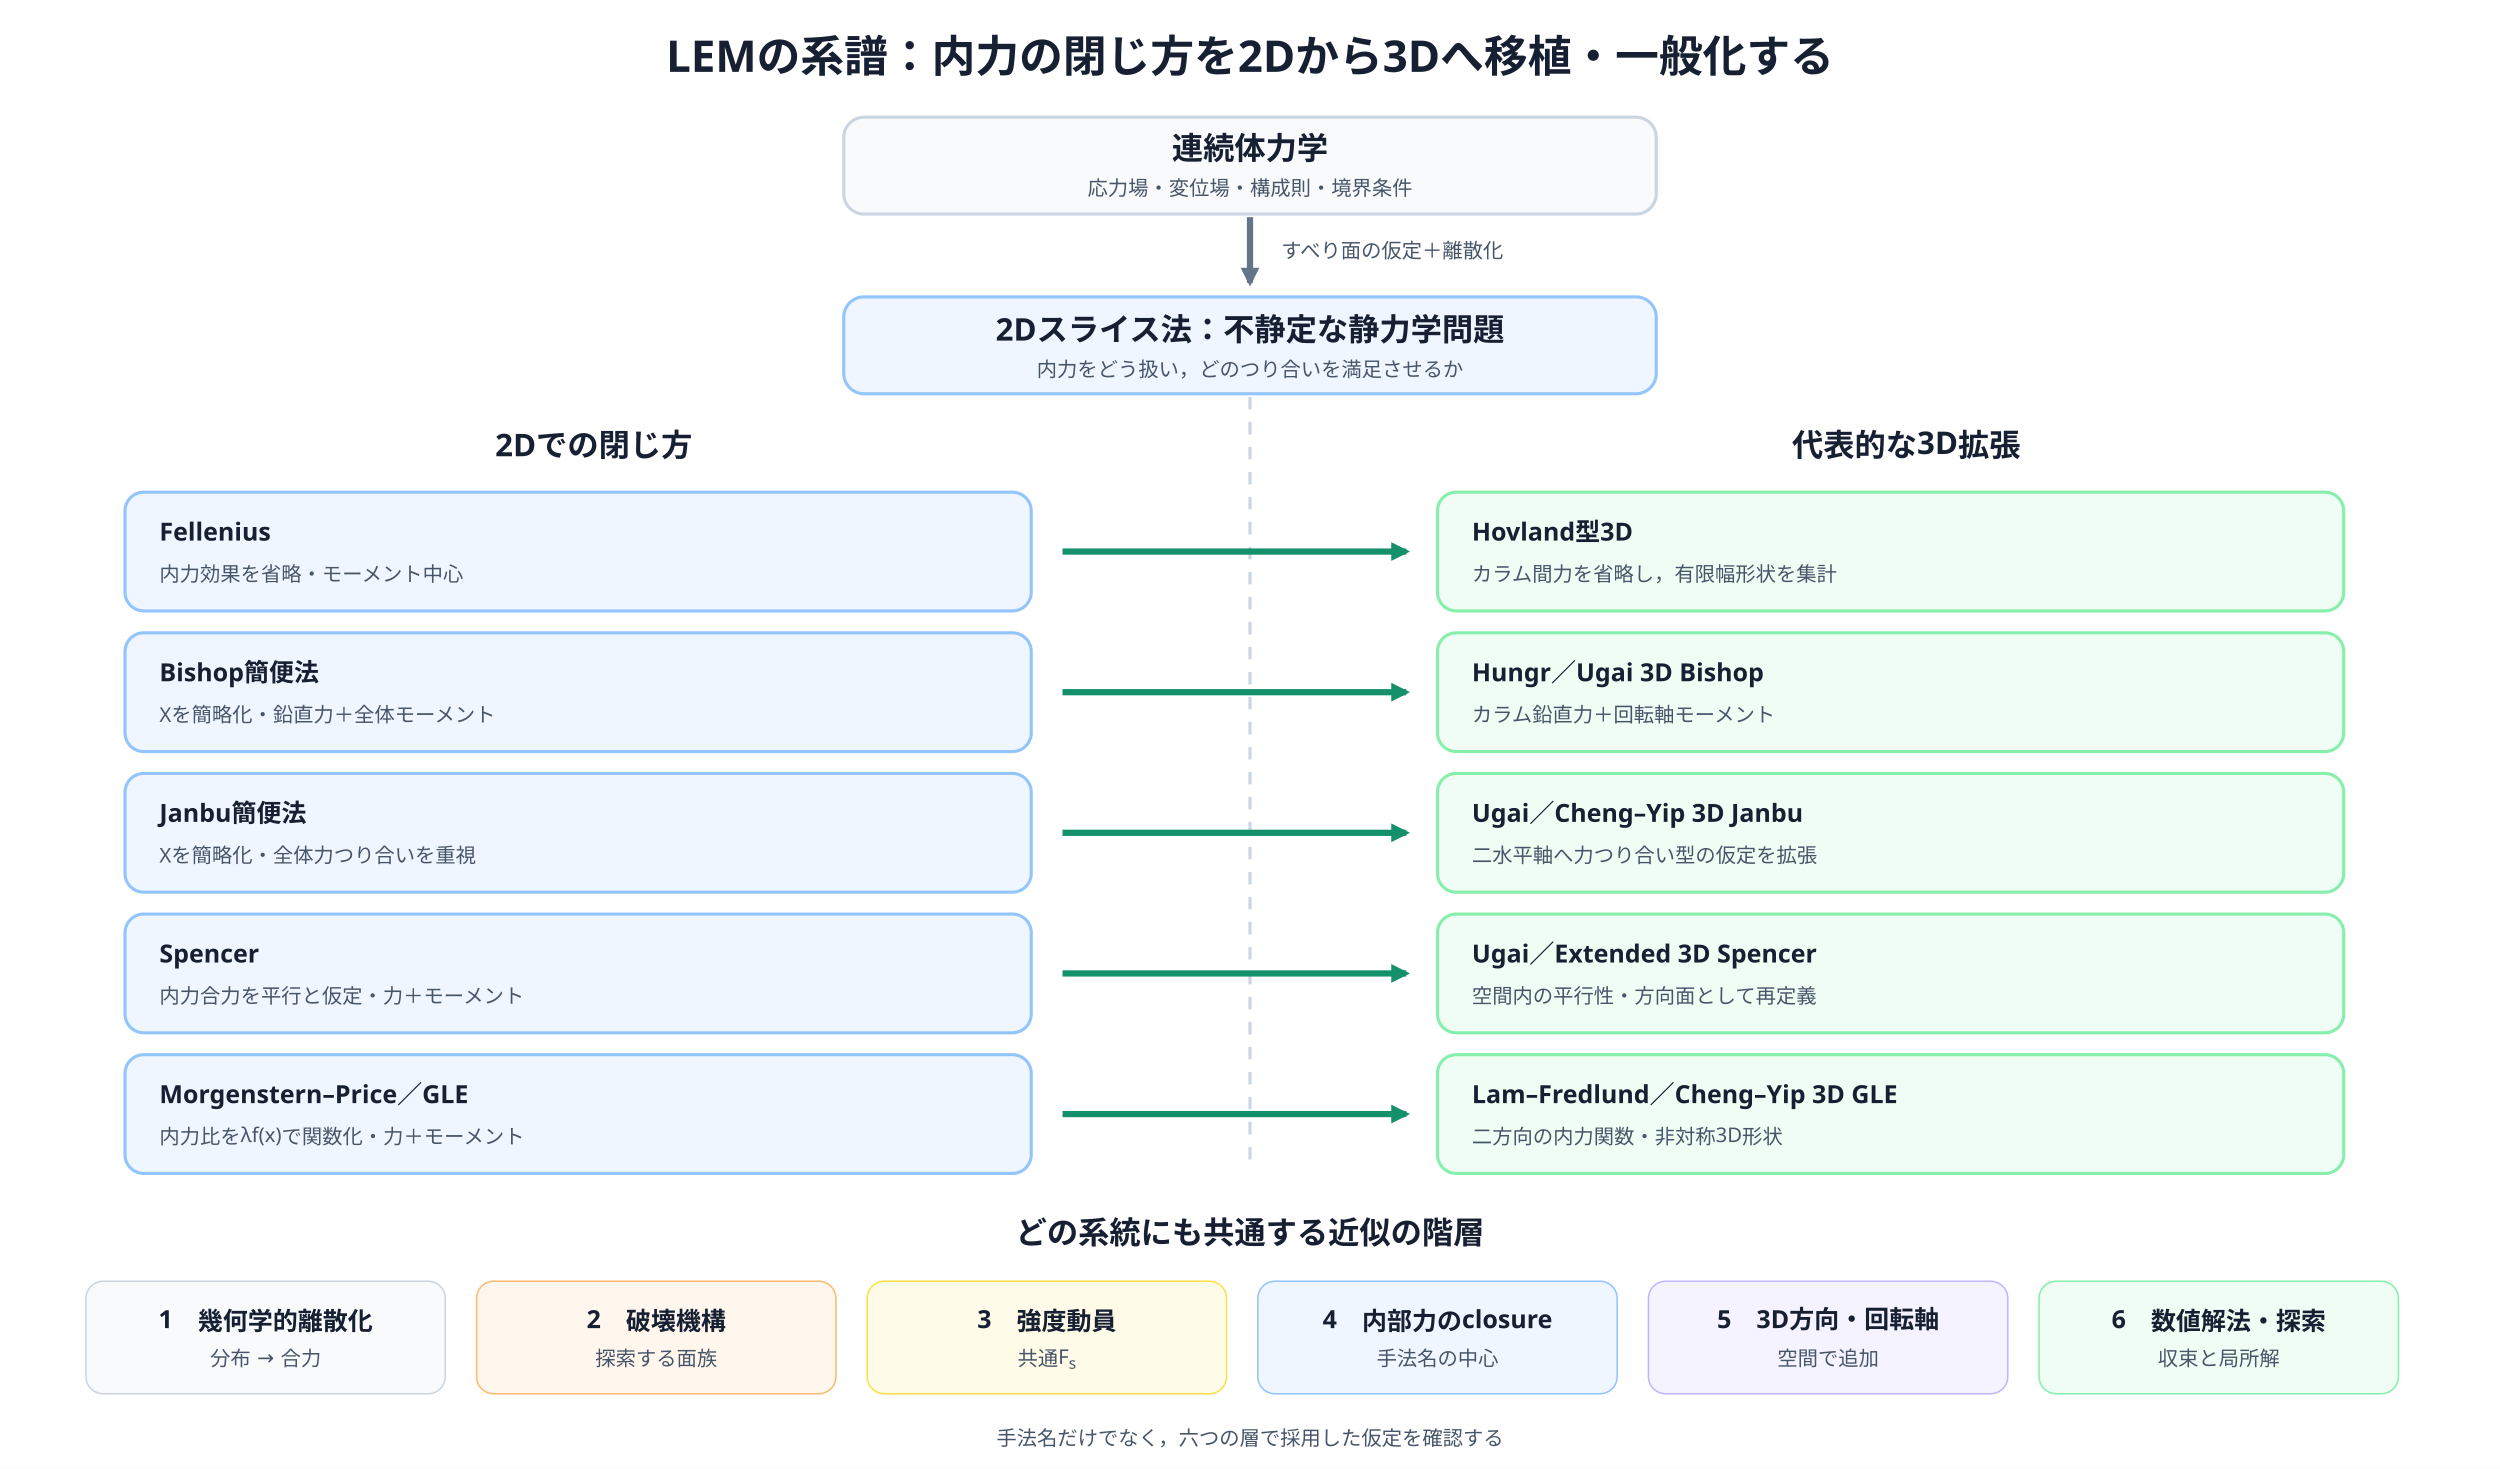
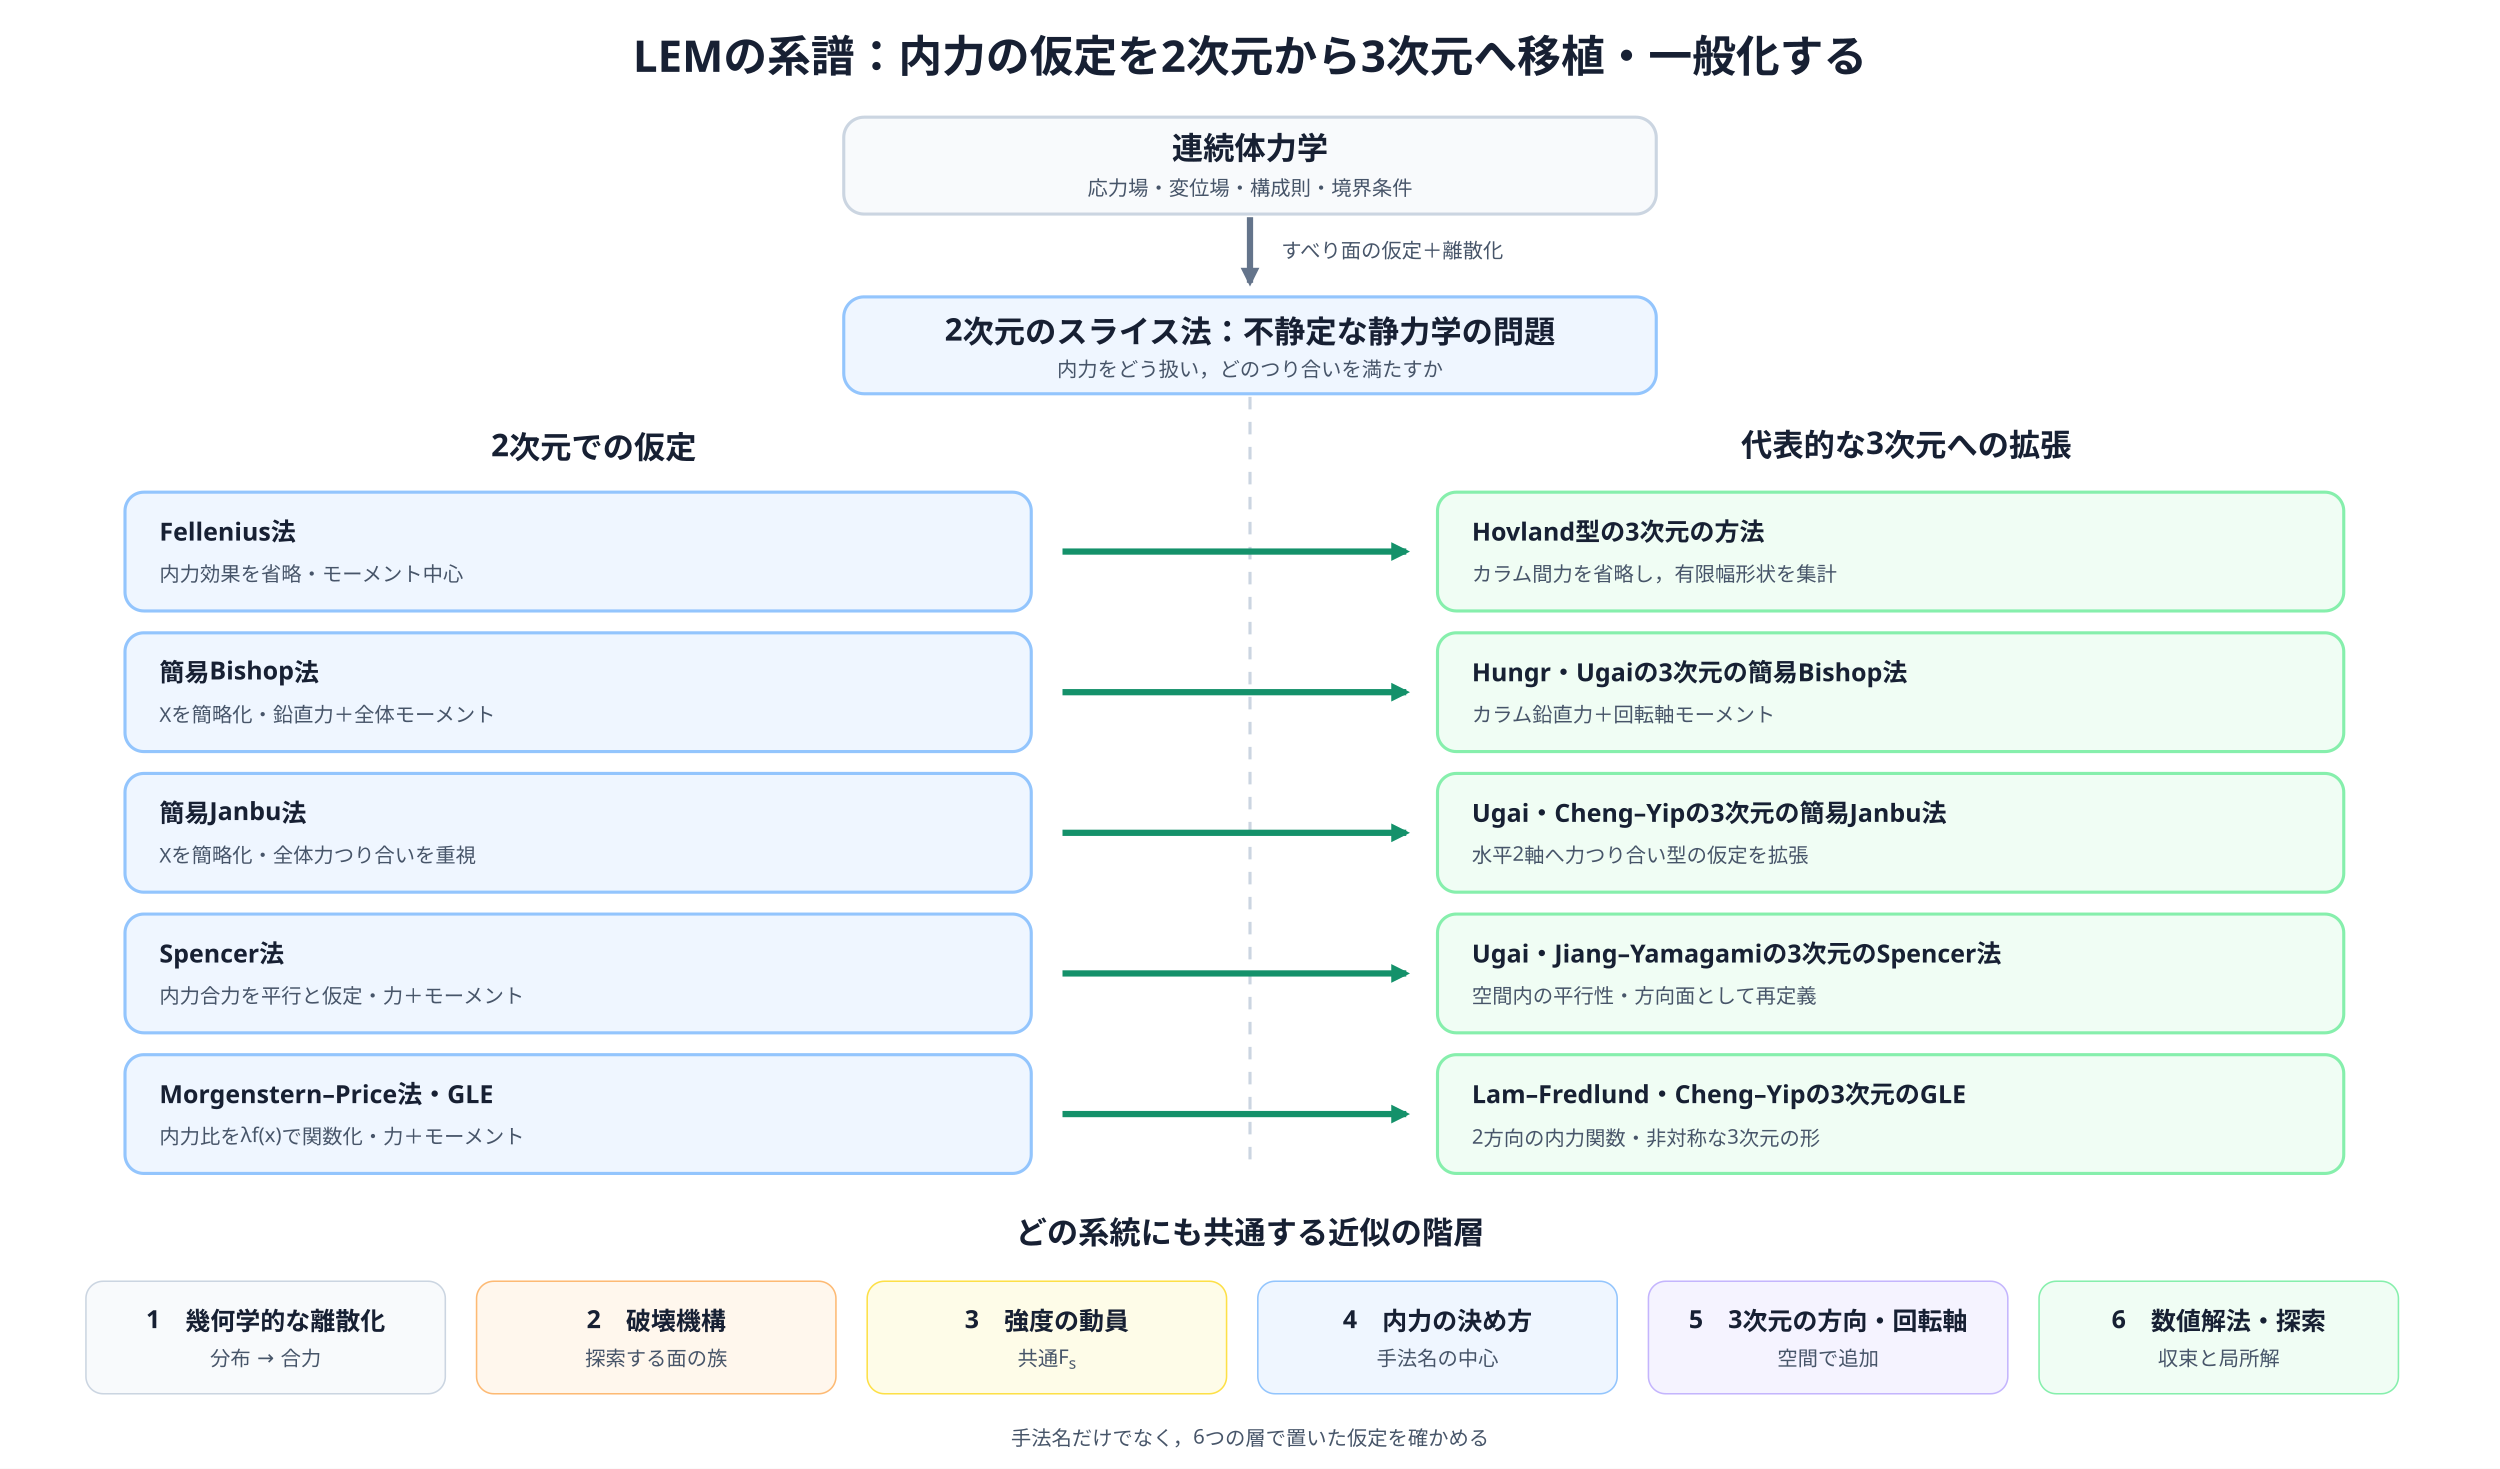
<svg xmlns="http://www.w3.org/2000/svg" width="1600" height="940" viewBox="0 0 1600 940" role="img" aria-labelledby="title desc">
  <defs>
    <marker id="gray" viewBox="0 0 10 10" markerWidth="3" markerHeight="3" refX="8" refY="5" orient="auto">
      <path d="M0 0L10 5L0 10Z" fill="#64748b" />
    </marker>
    <marker id="green" viewBox="0 0 10 10" markerWidth="3" markerHeight="3" refX="8" refY="5" orient="auto">
      <path d="M0 0L10 5L0 10Z" fill="#14916a" />
    </marker>
    <style>
      .title{font:700 28px "Noto Sans JP","Hiragino Sans","Yu Gothic",sans-serif;fill:#172033}.head{font:700 20px "Noto Sans JP","Hiragino Sans","Yu Gothic",sans-serif;fill:#172033}.label{font:600 16px "Noto Sans JP","Hiragino Sans","Yu Gothic",sans-serif;fill:#172033}.small{font:500 13px "Noto Sans JP","Hiragino Sans","Yu Gothic",sans-serif;fill:#475569}.box2d{fill:#eff6ff;stroke:#93c5fd;stroke-width:2}.box3d{fill:#f0fdf4;stroke:#86efac;stroke-width:2}.neutral{fill:#f8fafc;stroke:#cbd5e1;stroke-width:2}
    </style>
  </defs>
  <rect width="1600" height="940" fill="#fff" />
-   <text x="800" y="46" text-anchor="middle" class="title">LEMの系譜：内力の閉じ方を2Dから3Dへ移植・一般化する</text>
+   <text x="800" y="46" text-anchor="middle" class="title">LEMの系譜：内力の仮定を2次元から3次元へ移植・一般化する</text>
  <rect x="540" y="75" width="520" height="62" rx="13" class="neutral" />
  <text x="800" y="102" text-anchor="middle" class="head">連続体力学</text>
  <text x="800" y="125" text-anchor="middle" class="small">応力場・変位場・構成則・境界条件</text>
  <line x1="800" y1="139" x2="800" y2="181" stroke="#64748b" stroke-width="4" marker-end="url(#gray)" />
  <text x="820" y="165" class="small">すべり面の仮定＋離散化</text>
  <rect x="540" y="190" width="520" height="62" rx="13" class="box2d" />
-   <text x="800" y="218" text-anchor="middle" class="head">2Dスライス法：不静定な静力学問題</text>
-   <text x="800" y="241" text-anchor="middle" class="small">内力をどう扱い，どのつり合いを満足させるか</text>
-   <text x="380" y="292" text-anchor="middle" class="head">2Dでの閉じ方</text>
-   <text x="1220" y="292" text-anchor="middle" class="head">代表的な3D拡張</text>
+   <text x="800" y="218" text-anchor="middle" class="head">2次元のスライス法：不静定な静力学の問題</text>
+   <text x="800" y="241" text-anchor="middle" class="small">内力をどう扱い，どのつり合いを満たすか</text>
+   <text x="380" y="292" text-anchor="middle" class="head">2次元での仮定</text>
+   <text x="1220" y="292" text-anchor="middle" class="head">代表的な3次元への拡張</text>
  <line x1="800" y1="254" x2="800" y2="744" stroke="#cbd5e1" stroke-width="2" stroke-dasharray="8 8" />
  <g transform="translate(80 315)">
    <rect width="580" height="76" rx="12" class="box2d" />
-     <text x="22" y="31" class="label">Fellenius</text>
+     <text x="22" y="31" class="label">Fellenius法</text>
    <text x="22" y="57" class="small">内力効果を省略・モーメント中心</text>
    <line x1="600" y1="38" x2="820" y2="38" stroke="#14916a" stroke-width="4" marker-end="url(#green)" />
    <rect x="840" width="580" height="76" rx="12" class="box3d" />
-     <text x="862" y="31" class="label">Hovland型3D</text>
+     <text x="862" y="31" class="label">Hovland型の3次元の方法</text>
    <text x="862" y="57" class="small">カラム間力を省略し，有限幅形状を集計</text>
  </g>
  <g transform="translate(80 405)">
    <rect width="580" height="76" rx="12" class="box2d" />
-     <text x="22" y="31" class="label">Bishop簡便法</text>
+     <text x="22" y="31" class="label">簡易Bishop法</text>
    <text x="22" y="57" class="small">Xを簡略化・鉛直力＋全体モーメント</text>
    <line x1="600" y1="38" x2="820" y2="38" stroke="#14916a" stroke-width="4" marker-end="url(#green)" />
    <rect x="840" width="580" height="76" rx="12" class="box3d" />
-     <text x="862" y="31" class="label">Hungr／Ugai 3D Bishop</text>
+     <text x="862" y="31" class="label">Hungr・Ugaiの3次元の簡易Bishop法</text>
    <text x="862" y="57" class="small">カラム鉛直力＋回転軸モーメント</text>
  </g>
  <g transform="translate(80 495)">
    <rect width="580" height="76" rx="12" class="box2d" />
-     <text x="22" y="31" class="label">Janbu簡便法</text>
+     <text x="22" y="31" class="label">簡易Janbu法</text>
    <text x="22" y="57" class="small">Xを簡略化・全体力つり合いを重視</text>
    <line x1="600" y1="38" x2="820" y2="38" stroke="#14916a" stroke-width="4" marker-end="url(#green)" />
    <rect x="840" width="580" height="76" rx="12" class="box3d" />
-     <text x="862" y="31" class="label">Ugai／Cheng–Yip 3D Janbu</text>
-     <text x="862" y="57" class="small">二水平軸へ力つり合い型の仮定を拡張</text>
+     <text x="862" y="31" class="label">Ugai・Cheng–Yipの3次元の簡易Janbu法</text>
+     <text x="862" y="57" class="small">水平2軸へ力つり合い型の仮定を拡張</text>
  </g>
  <g transform="translate(80 585)">
    <rect width="580" height="76" rx="12" class="box2d" />
-     <text x="22" y="31" class="label">Spencer</text>
+     <text x="22" y="31" class="label">Spencer法</text>
    <text x="22" y="57" class="small">内力合力を平行と仮定・力＋モーメント</text>
    <line x1="600" y1="38" x2="820" y2="38" stroke="#14916a" stroke-width="4" marker-end="url(#green)" />
    <rect x="840" width="580" height="76" rx="12" class="box3d" />
-     <text x="862" y="31" class="label">Ugai／Extended 3D Spencer</text>
+     <text x="862" y="31" class="label">Ugai・Jiang–Yamagamiの3次元のSpencer法</text>
    <text x="862" y="57" class="small">空間内の平行性・方向面として再定義</text>
  </g>
  <g transform="translate(80 675)">
    <rect width="580" height="76" rx="12" class="box2d" />
-     <text x="22" y="31" class="label">Morgenstern–Price／GLE</text>
+     <text x="22" y="31" class="label">Morgenstern–Price法・GLE</text>
    <text x="22" y="57" class="small">内力比をλf(x)で関数化・力＋モーメント</text>
    <line x1="600" y1="38" x2="820" y2="38" stroke="#14916a" stroke-width="4" marker-end="url(#green)" />
    <rect x="840" width="580" height="76" rx="12" class="box3d" />
-     <text x="862" y="31" class="label">Lam–Fredlund／Cheng–Yip 3D GLE</text>
-     <text x="862" y="57" class="small">二方向の内力関数・非対称3D形状</text>
+     <text x="862" y="31" class="label">Lam–Fredlund・Cheng–Yipの3次元のGLE</text>
+     <text x="862" y="57" class="small">2方向の内力関数・非対称な3次元の形</text>
  </g>
  <text x="800" y="796" text-anchor="middle" class="head">どの系統にも共通する近似の階層</text>
  <g transform="translate(55 820)">
    <rect width="230" height="72" rx="11" fill="#f8fafc" stroke="#cbd5e1" />
-     <text x="115" y="30" text-anchor="middle" class="label">1　幾何学的離散化</text>
+     <text x="115" y="30" text-anchor="middle" class="label">1　幾何学的な離散化</text>
    <text x="115" y="54" text-anchor="middle" class="small">分布 → 合力</text>
    <rect x="250" width="230" height="72" rx="11" fill="#fff7ed" stroke="#fdba74" />
    <text x="365" y="30" text-anchor="middle" class="label">2　破壊機構</text>
-     <text x="365" y="54" text-anchor="middle" class="small">探索する面族</text>
+     <text x="365" y="54" text-anchor="middle" class="small">探索する面の族</text>
    <rect x="500" width="230" height="72" rx="11" fill="#fefce8" stroke="#fde047" />
-     <text x="615" y="30" text-anchor="middle" class="label">3　強度動員</text>
+     <text x="615" y="30" text-anchor="middle" class="label">3　強度の動員</text>
    <text x="615" y="54" text-anchor="middle" class="small">共通F<tspan baseline-shift="sub" font-size="10">s</tspan>
    </text>
    <rect x="750" width="230" height="72" rx="11" fill="#eff6ff" stroke="#93c5fd" />
-     <text x="865" y="30" text-anchor="middle" class="label">4　内部力のclosure</text>
+     <text x="865" y="30" text-anchor="middle" class="label">4　内力の決め方</text>
    <text x="865" y="54" text-anchor="middle" class="small">手法名の中心</text>
    <rect x="1000" width="230" height="72" rx="11" fill="#f5f3ff" stroke="#c4b5fd" />
-     <text x="1115" y="30" text-anchor="middle" class="label">5　3D方向・回転軸</text>
+     <text x="1115" y="30" text-anchor="middle" class="label">5　3次元の方向・回転軸</text>
    <text x="1115" y="54" text-anchor="middle" class="small">空間で追加</text>
    <rect x="1250" width="230" height="72" rx="11" fill="#f0fdf4" stroke="#86efac" />
    <text x="1365" y="30" text-anchor="middle" class="label">6　数値解法・探索</text>
    <text x="1365" y="54" text-anchor="middle" class="small">収束と局所解</text>
  </g>
-   <text x="800" y="925" text-anchor="middle" class="small">手法名だけでなく，六つの層で採用した仮定を確認する</text>
+   <text x="800" y="925" text-anchor="middle" class="small">手法名だけでなく，6つの層で置いた仮定を確かめる</text>
</svg>
